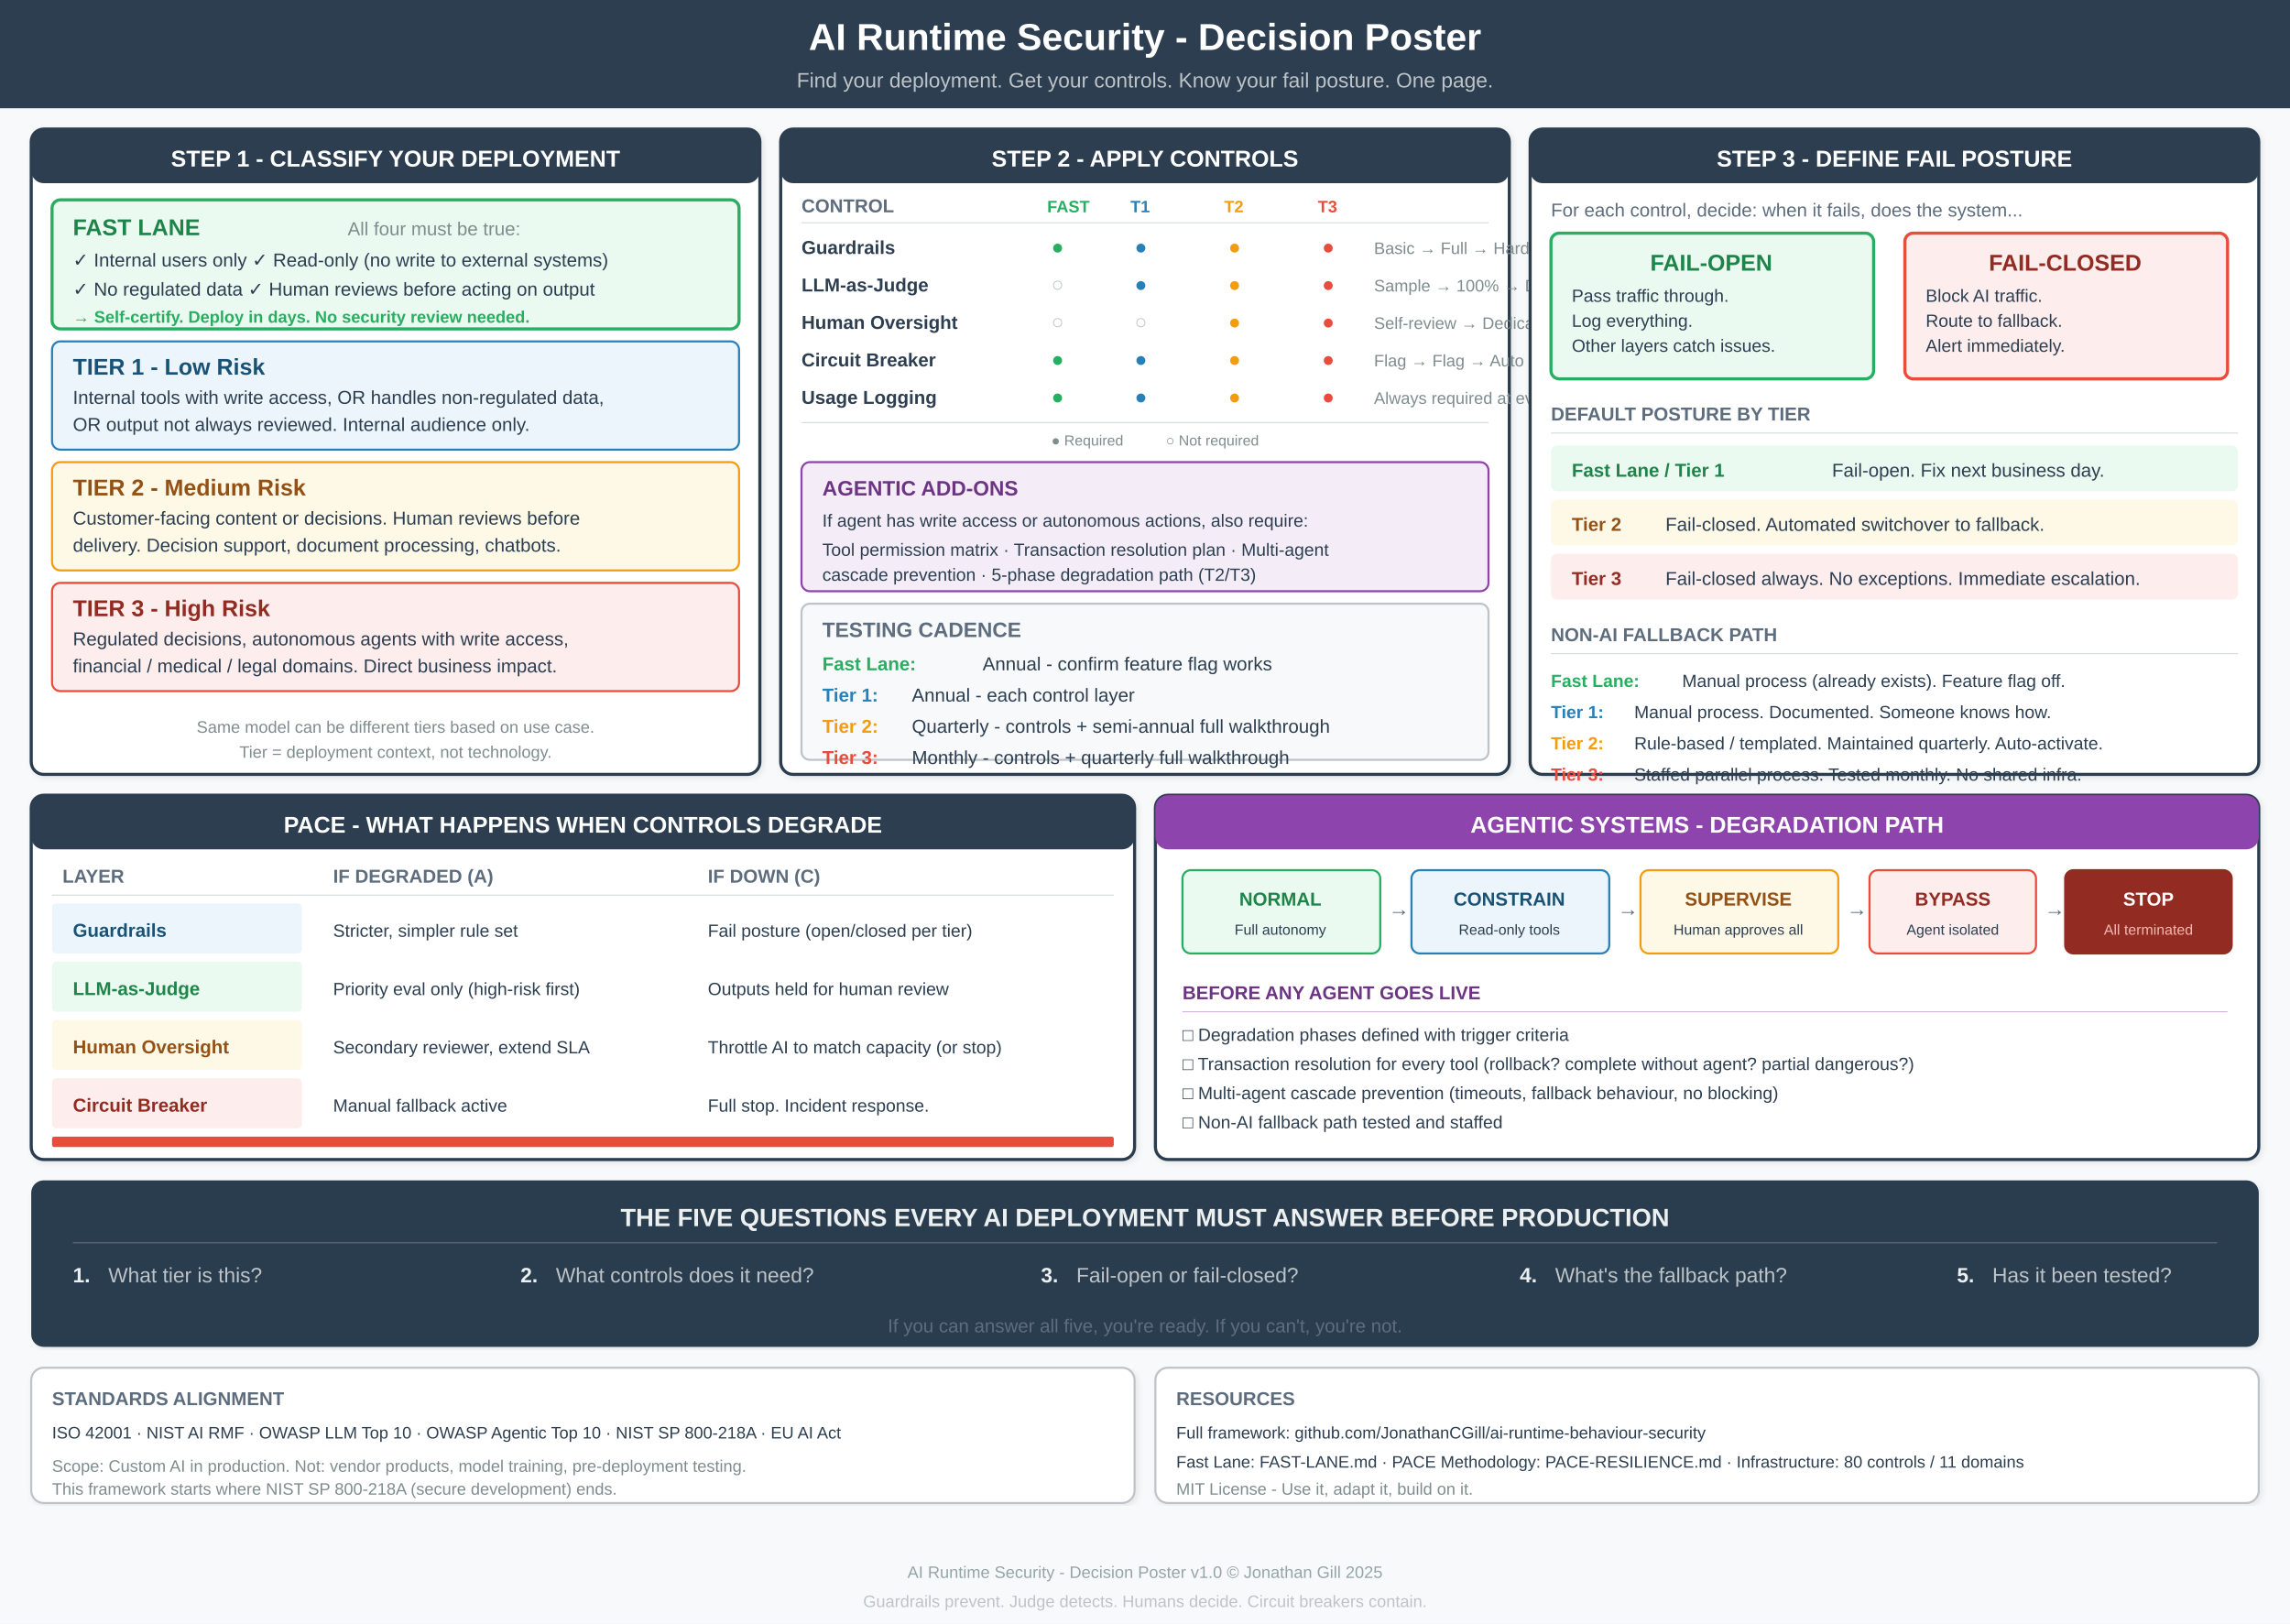
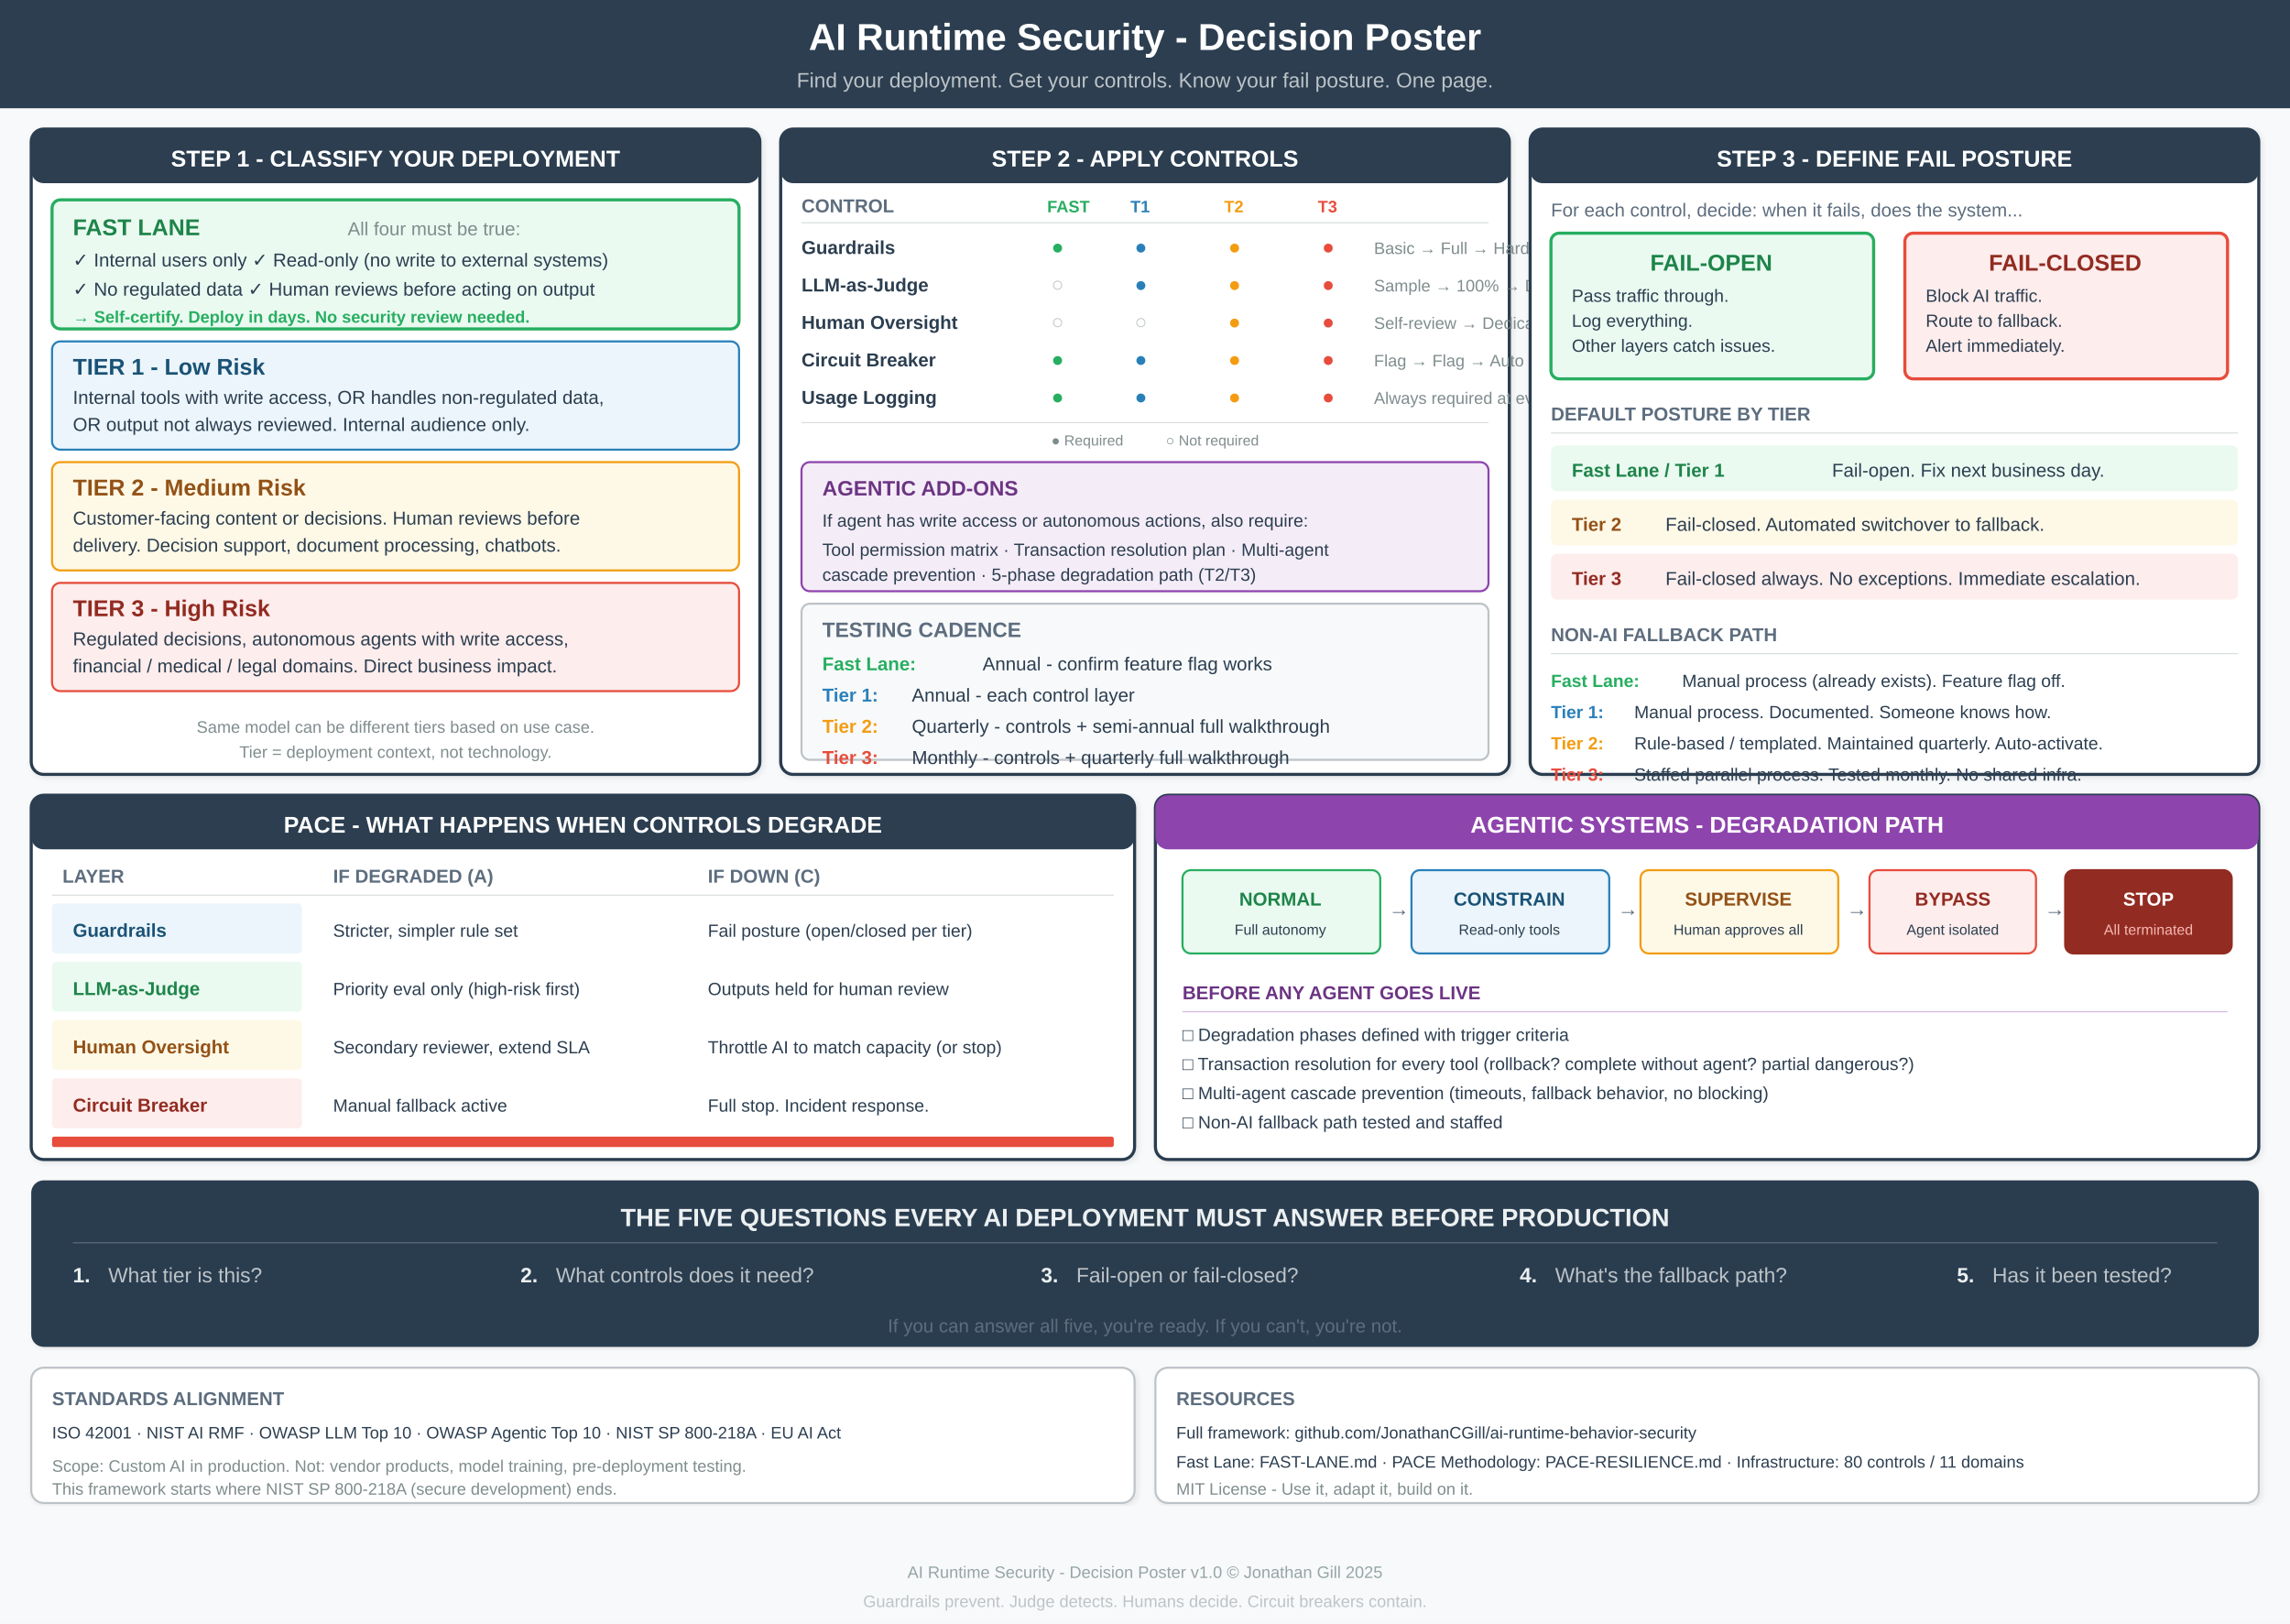
<svg xmlns="http://www.w3.org/2000/svg" width="1100" height="780" viewBox="0 0 1100 780" font-family="Arial, Helvetica, sans-serif">
  <defs>
    <filter id="shadow" x="-1%" y="-1%" width="102%" height="103%">
      <feDropShadow dx="1" dy="1" stdDeviation="1.5" flood-opacity="0.08" />
    </filter>
  </defs>
  <rect width="1100" height="780" fill="#f8f9fa" rx="0" />
  <rect x="0" y="0" width="1100" height="52" fill="#2c3e50" />
  <text x="550" y="24" text-anchor="middle" font-size="18" font-weight="bold" fill="#fff">AI Runtime Security - Decision Poster</text>
  <text x="550" y="42" text-anchor="middle" font-size="10" fill="#bdc3c7">Find your deployment. Get your controls. Know your fail posture. One page.</text>
  <rect x="15" y="62" width="350" height="310" rx="6" fill="#fff" stroke="#2c3e50" stroke-width="1.5" filter="url(#shadow)" />
  <rect x="15" y="62" width="350" height="26" rx="6" fill="#2c3e50" />
  <text x="190" y="80" text-anchor="middle" font-size="11" font-weight="bold" fill="#fff">STEP 1 - CLASSIFY YOUR DEPLOYMENT</text>
  <rect x="25" y="96" width="330" height="62" rx="4" fill="#eafaf1" stroke="#27ae60" stroke-width="1.5" />
  <text x="35" y="113" font-size="11" font-weight="bold" fill="#1e8449">FAST LANE</text>
  <text x="167" y="113" font-size="9" fill="#7f8c8d">All four must be true:</text>
  <text x="35" y="128" font-size="9" fill="#2c3e50">✓ Internal users only   ✓ Read-only (no write to external systems)</text>
  <text x="35" y="142" font-size="9" fill="#2c3e50">✓ No regulated data      ✓ Human reviews before acting on output</text>
  <text x="35" y="155" font-size="8" fill="#27ae60" font-weight="bold">→ Self-certify. Deploy in days. No security review needed.</text>
  <rect x="25" y="164" width="330" height="52" rx="4" fill="#ebf5fb" stroke="#2980b9" stroke-width="1" />
  <text x="35" y="180" font-size="11" font-weight="bold" fill="#1a5276">TIER 1 - Low Risk</text>
  <text x="35" y="194" font-size="9" fill="#2c3e50">Internal tools with write access, OR handles non-regulated data,</text>
  <text x="35" y="207" font-size="9" fill="#2c3e50">OR output not always reviewed. Internal audience only.</text>
  <rect x="25" y="222" width="330" height="52" rx="4" fill="#fef9e7" stroke="#f39c12" stroke-width="1" />
  <text x="35" y="238" font-size="11" font-weight="bold" fill="#935116">TIER 2 - Medium Risk</text>
  <text x="35" y="252" font-size="9" fill="#2c3e50">Customer-facing content or decisions. Human reviews before</text>
  <text x="35" y="265" font-size="9" fill="#2c3e50">delivery. Decision support, document processing, chatbots.</text>
  <rect x="25" y="280" width="330" height="52" rx="4" fill="#fdedec" stroke="#e74c3c" stroke-width="1" />
  <text x="35" y="296" font-size="11" font-weight="bold" fill="#922b21">TIER 3 - High Risk</text>
  <text x="35" y="310" font-size="9" fill="#2c3e50">Regulated decisions, autonomous agents with write access,</text>
  <text x="35" y="323" font-size="9" fill="#2c3e50">financial / medical / legal domains. Direct business impact.</text>
  <text x="190" y="352" text-anchor="middle" font-size="8" fill="#7f8c8d">Same model can be different tiers based on use case.</text>
  <text x="190" y="364" text-anchor="middle" font-size="8" fill="#7f8c8d">Tier = deployment context, not technology.</text>
  <rect x="375" y="62" width="350" height="310" rx="6" fill="#fff" stroke="#2c3e50" stroke-width="1.5" filter="url(#shadow)" />
  <rect x="375" y="62" width="350" height="26" rx="6" fill="#2c3e50" />
  <text x="550" y="80" text-anchor="middle" font-size="11" font-weight="bold" fill="#fff">STEP 2 - APPLY CONTROLS</text>
  <text x="385" y="102" font-size="9" font-weight="bold" fill="#5d6d7e">CONTROL</text>
  <text x="503" y="102" font-size="8" font-weight="bold" fill="#27ae60">FAST</text>
  <text x="543" y="102" font-size="8" font-weight="bold" fill="#2980b9">T1</text>
  <text x="588" y="102" font-size="8" font-weight="bold" fill="#f39c12">T2</text>
  <text x="633" y="102" font-size="8" font-weight="bold" fill="#e74c3c">T3</text>
  <line x1="385" y1="107" x2="715" y2="107" stroke="#d5dbdb" stroke-width="0.5" />
  <text x="385" y="122" font-size="9" font-weight="bold" fill="#2c3e50">Guardrails</text>
  <text x="505" y="122" font-size="10" fill="#27ae60">●</text>
  <text x="545" y="122" font-size="10" fill="#2980b9">●</text>
  <text x="590" y="122" font-size="10" fill="#f39c12">●</text>
  <text x="635" y="122" font-size="10" fill="#e74c3c">●</text>
  <text x="660" y="122" font-size="8" fill="#7f8c8d">Basic → Full → Hardened</text>
  <text x="385" y="140" font-size="9" font-weight="bold" fill="#2c3e50">LLM-as-Judge</text>
  <text x="505" y="140" font-size="10" fill="#bdc3c7">○</text>
  <text x="545" y="140" font-size="10" fill="#2980b9">●</text>
  <text x="590" y="140" font-size="10" fill="#f39c12">●</text>
  <text x="635" y="140" font-size="10" fill="#e74c3c">●</text>
  <text x="660" y="140" font-size="8" fill="#7f8c8d">Sample → 100% → Dual-model</text>
  <text x="385" y="158" font-size="9" font-weight="bold" fill="#2c3e50">Human Oversight</text>
  <text x="505" y="158" font-size="10" fill="#bdc3c7">○</text>
  <text x="545" y="158" font-size="10" fill="#bdc3c7">○</text>
  <text x="590" y="158" font-size="10" fill="#f39c12">●</text>
  <text x="635" y="158" font-size="10" fill="#e74c3c">●</text>
  <text x="660" y="158" font-size="8" fill="#7f8c8d">Self-review → Dedicated → Expert</text>
  <text x="385" y="176" font-size="9" font-weight="bold" fill="#2c3e50">Circuit Breaker</text>
  <text x="505" y="176" font-size="10" fill="#27ae60">●</text>
  <text x="545" y="176" font-size="10" fill="#2980b9">●</text>
  <text x="590" y="176" font-size="10" fill="#f39c12">●</text>
  <text x="635" y="176" font-size="10" fill="#e74c3c">●</text>
  <text x="660" y="176" font-size="8" fill="#7f8c8d">Flag → Flag → Auto → Auto+staff</text>
  <text x="385" y="194" font-size="9" font-weight="bold" fill="#2c3e50">Usage Logging</text>
  <text x="505" y="194" font-size="10" fill="#27ae60">●</text>
  <text x="545" y="194" font-size="10" fill="#2980b9">●</text>
  <text x="590" y="194" font-size="10" fill="#f39c12">●</text>
  <text x="635" y="194" font-size="10" fill="#e74c3c">●</text>
  <text x="660" y="194" font-size="8" fill="#7f8c8d">Always required at every tier</text>
  <line x1="385" y1="203" x2="715" y2="203" stroke="#d5dbdb" stroke-width="0.5" />
  <text x="505" y="214" font-size="7" fill="#7f8c8d">● Required</text>
  <text x="560" y="214" font-size="7" fill="#7f8c8d">○ Not required</text>
  <rect x="385" y="222" width="330" height="62" rx="4" fill="#f4ecf7" stroke="#8e44ad" stroke-width="1" />
  <text x="395" y="238" font-size="10" font-weight="bold" fill="#6c3483">AGENTIC ADD-ONS</text>
  <text x="395" y="253" font-size="8.5" fill="#2c3e50">If agent has write access or autonomous actions, also require:</text>
  <text x="395" y="267" font-size="8.5" fill="#2c3e50">Tool permission matrix · Transaction resolution plan · Multi-agent</text>
  <text x="395" y="279" font-size="8.5" fill="#2c3e50">cascade prevention · 5-phase degradation path (T2/T3)</text>
  <rect x="385" y="290" width="330" height="75" rx="4" fill="#f8f9fa" stroke="#bdc3c7" stroke-width="1" />
  <text x="395" y="306" font-size="10" font-weight="bold" fill="#5d6d7e">TESTING CADENCE</text>
  <text x="395" y="322" font-size="9" fill="#27ae60" font-weight="bold">Fast Lane:</text>
  <text x="472" y="322" font-size="9" fill="#2c3e50">Annual - confirm feature flag works</text>
  <text x="395" y="337" font-size="9" fill="#2980b9" font-weight="bold">Tier 1:</text>
  <text x="438" y="337" font-size="9" fill="#2c3e50">Annual - each control layer</text>
  <text x="395" y="352" font-size="9" fill="#f39c12" font-weight="bold">Tier 2:</text>
  <text x="438" y="352" font-size="9" fill="#2c3e50">Quarterly - controls + semi-annual full walkthrough</text>
  <text x="395" y="367" font-size="9" fill="#e74c3c" font-weight="bold">Tier 3:</text>
  <text x="438" y="367" font-size="9" fill="#2c3e50">Monthly - controls + quarterly full walkthrough</text>
  <rect x="735" y="62" width="350" height="310" rx="6" fill="#fff" stroke="#2c3e50" stroke-width="1.5" filter="url(#shadow)" />
  <rect x="735" y="62" width="350" height="26" rx="6" fill="#2c3e50" />
  <text x="910" y="80" text-anchor="middle" font-size="11" font-weight="bold" fill="#fff">STEP 3 - DEFINE FAIL POSTURE</text>
  <text x="745" y="104" font-size="9" fill="#5d6d7e">For each control, decide: when it fails, does the system...</text>
  <rect x="745" y="112" width="155" height="70" rx="4" fill="#eafaf1" stroke="#27ae60" stroke-width="1.5" />
  <text x="822" y="130" text-anchor="middle" font-size="11" font-weight="bold" fill="#1e8449">FAIL-OPEN</text>
  <text x="755" y="145" font-size="8.5" fill="#2c3e50">Pass traffic through.</text>
  <text x="755" y="157" font-size="8.5" fill="#2c3e50">Log everything.</text>
  <text x="755" y="169" font-size="8.5" fill="#2c3e50">Other layers catch issues.</text>
  <rect x="915" y="112" width="155" height="70" rx="4" fill="#fdedec" stroke="#e74c3c" stroke-width="1.5" />
  <text x="992" y="130" text-anchor="middle" font-size="11" font-weight="bold" fill="#922b21">FAIL-CLOSED</text>
  <text x="925" y="145" font-size="8.5" fill="#2c3e50">Block AI traffic.</text>
  <text x="925" y="157" font-size="8.5" fill="#2c3e50">Route to fallback.</text>
  <text x="925" y="169" font-size="8.5" fill="#2c3e50">Alert immediately.</text>
  <text x="745" y="202" font-size="9" font-weight="bold" fill="#5d6d7e">DEFAULT POSTURE BY TIER</text>
  <line x1="745" y1="208" x2="1075" y2="208" stroke="#d5dbdb" stroke-width="0.5" />
  <rect x="745" y="214" width="330" height="22" rx="3" fill="#eafaf1" />
  <text x="755" y="229" font-size="9" fill="#1e8449" font-weight="bold">Fast Lane / Tier 1</text>
  <text x="880" y="229" font-size="9" fill="#2c3e50">Fail-open. Fix next business day.</text>
  <rect x="745" y="240" width="330" height="22" rx="3" fill="#fef9e7" />
  <text x="755" y="255" font-size="9" fill="#935116" font-weight="bold">Tier 2</text>
  <text x="800" y="255" font-size="9" fill="#2c3e50">Fail-closed. Automated switchover to fallback.</text>
  <rect x="745" y="266" width="330" height="22" rx="3" fill="#fdedec" />
  <text x="755" y="281" font-size="9" fill="#922b21" font-weight="bold">Tier 3</text>
  <text x="800" y="281" font-size="9" fill="#2c3e50">Fail-closed always. No exceptions. Immediate escalation.</text>
  <text x="745" y="308" font-size="9" font-weight="bold" fill="#5d6d7e">NON-AI FALLBACK PATH</text>
  <line x1="745" y1="314" x2="1075" y2="314" stroke="#d5dbdb" stroke-width="0.5" />
  <text x="745" y="330" font-size="8.5" fill="#27ae60" font-weight="bold">Fast Lane:</text>
  <text x="808" y="330" font-size="8.5" fill="#2c3e50">Manual process (already exists). Feature flag off.</text>
  <text x="745" y="345" font-size="8.5" fill="#2980b9" font-weight="bold">Tier 1:</text>
  <text x="785" y="345" font-size="8.5" fill="#2c3e50">Manual process. Documented. Someone knows how.</text>
  <text x="745" y="360" font-size="8.5" fill="#f39c12" font-weight="bold">Tier 2:</text>
  <text x="785" y="360" font-size="8.5" fill="#2c3e50">Rule-based / templated. Maintained quarterly. Auto-activate.</text>
  <text x="745" y="375" font-size="8.5" fill="#e74c3c" font-weight="bold">Tier 3:</text>
  <text x="785" y="375" font-size="8.5" fill="#2c3e50">Staffed parallel process. Tested monthly. No shared infra.</text>
  <rect x="15" y="382" width="530" height="175" rx="6" fill="#fff" stroke="#2c3e50" stroke-width="1.5" filter="url(#shadow)" />
  <rect x="15" y="382" width="530" height="26" rx="6" fill="#2c3e50" />
  <text x="280" y="400" text-anchor="middle" font-size="11" font-weight="bold" fill="#fff">PACE - WHAT HAPPENS WHEN CONTROLS DEGRADE</text>
  <text x="30" y="424" font-size="9" font-weight="bold" fill="#5d6d7e">LAYER</text>
  <text x="160" y="424" font-size="9" font-weight="bold" fill="#5d6d7e">IF DEGRADED (A)</text>
  <text x="340" y="424" font-size="9" font-weight="bold" fill="#5d6d7e">IF DOWN (C)</text>
  <line x1="25" y1="430" x2="535" y2="430" stroke="#d5dbdb" stroke-width="0.5" />
  <rect x="25" y="434" width="120" height="24" rx="2" fill="#ebf5fb" />
  <text x="35" y="450" font-size="9" font-weight="bold" fill="#1a5276">Guardrails</text>
  <text x="160" y="450" font-size="8.5" fill="#2c3e50">Stricter, simpler rule set</text>
  <text x="340" y="450" font-size="8.5" fill="#2c3e50">Fail posture (open/closed per tier)</text>
  <rect x="25" y="462" width="120" height="24" rx="2" fill="#eafaf1" />
  <text x="35" y="478" font-size="9" font-weight="bold" fill="#1e8449">LLM-as-Judge</text>
  <text x="160" y="478" font-size="8.5" fill="#2c3e50">Priority eval only (high-risk first)</text>
  <text x="340" y="478" font-size="8.5" fill="#2c3e50">Outputs held for human review</text>
  <rect x="25" y="490" width="120" height="24" rx="2" fill="#fef9e7" />
  <text x="35" y="506" font-size="9" font-weight="bold" fill="#935116">Human Oversight</text>
  <text x="160" y="506" font-size="8.5" fill="#2c3e50">Secondary reviewer, extend SLA</text>
  <text x="340" y="506" font-size="8.5" fill="#2c3e50">Throttle AI to match capacity (or stop)</text>
  <rect x="25" y="518" width="120" height="24" rx="2" fill="#fdedec" />
  <text x="35" y="534" font-size="9" font-weight="bold" fill="#922b21">Circuit Breaker</text>
  <text x="160" y="534" font-size="8.5" fill="#2c3e50">Manual fallback active</text>
  <text x="340" y="534" font-size="8.5" fill="#2c3e50">Full stop. Incident response.</text>
  <rect x="25" y="546" width="510" height="5" rx="1" fill="#e74c3c" />
  <rect x="555" y="382" width="530" height="175" rx="6" fill="#fff" stroke="#2c3e50" stroke-width="1.5" filter="url(#shadow)" />
  <rect x="555" y="382" width="530" height="26" rx="6" fill="#8e44ad" />
  <text x="820" y="400" text-anchor="middle" font-size="11" font-weight="bold" fill="#fff">AGENTIC SYSTEMS - DEGRADATION PATH</text>
  <rect x="568" y="418" width="95" height="40" rx="4" fill="#eafaf1" stroke="#27ae60" stroke-width="1" />
  <text x="615" y="435" text-anchor="middle" font-size="9" font-weight="bold" fill="#1e8449">NORMAL</text>
  <text x="615" y="449" text-anchor="middle" font-size="7" fill="#2c3e50">Full autonomy</text>
  <text x="667" y="440" font-size="10" fill="#5d6d7e">→</text>
  <rect x="678" y="418" width="95" height="40" rx="4" fill="#ebf5fb" stroke="#2980b9" stroke-width="1" />
  <text x="725" y="435" text-anchor="middle" font-size="9" font-weight="bold" fill="#1a5276">CONSTRAIN</text>
  <text x="725" y="449" text-anchor="middle" font-size="7" fill="#2c3e50">Read-only tools</text>
  <text x="777" y="440" font-size="10" fill="#5d6d7e">→</text>
  <rect x="788" y="418" width="95" height="40" rx="4" fill="#fef9e7" stroke="#f39c12" stroke-width="1" />
  <text x="835" y="435" text-anchor="middle" font-size="9" font-weight="bold" fill="#935116">SUPERVISE</text>
  <text x="835" y="449" text-anchor="middle" font-size="7" fill="#2c3e50">Human approves all</text>
  <text x="887" y="440" font-size="10" fill="#5d6d7e">→</text>
  <rect x="898" y="418" width="80" height="40" rx="4" fill="#fdedec" stroke="#e74c3c" stroke-width="1" />
  <text x="938" y="435" text-anchor="middle" font-size="9" font-weight="bold" fill="#922b21">BYPASS</text>
  <text x="938" y="449" text-anchor="middle" font-size="7" fill="#2c3e50">Agent isolated</text>
  <text x="982" y="440" font-size="10" fill="#5d6d7e">→</text>
  <rect x="992" y="418" width="80" height="40" rx="4" fill="#922b21" stroke="#922b21" stroke-width="1" />
  <text x="1032" y="435" text-anchor="middle" font-size="9" font-weight="bold" fill="#fff">STOP</text>
  <text x="1032" y="449" text-anchor="middle" font-size="7" fill="#f5b7b1">All terminated</text>
  <text x="568" y="480" font-size="9" font-weight="bold" fill="#6c3483">BEFORE ANY AGENT GOES LIVE</text>
  <line x1="568" y1="486" x2="1070" y2="486" stroke="#d2b4de" stroke-width="0.5" />
  <text x="568" y="500" font-size="8.5" fill="#2c3e50">□ Degradation phases defined with trigger criteria</text>
  <text x="568" y="514" font-size="8.5" fill="#2c3e50">□ Transaction resolution for every tool (rollback? complete without agent? partial dangerous?)</text>
-   <text x="568" y="528" font-size="8.5" fill="#2c3e50">□ Multi-agent cascade prevention (timeouts, fallback behaviour, no blocking)</text>
+   <text x="568" y="528" font-size="8.5" fill="#2c3e50">□ Multi-agent cascade prevention (timeouts, fallback behavior, no blocking)</text>
  <text x="568" y="542" font-size="8.5" fill="#2c3e50">□ Non-AI fallback path tested and staffed</text>
  <rect x="15" y="567" width="1070" height="80" rx="6" fill="#2c3e50" filter="url(#shadow)" />
  <text x="550" y="589" text-anchor="middle" font-size="12" font-weight="bold" fill="#ecf0f1">THE FIVE QUESTIONS EVERY AI DEPLOYMENT MUST ANSWER BEFORE PRODUCTION</text>
  <line x1="35" y1="597" x2="1065" y2="597" stroke="#5d6d7e" stroke-width="0.5" />
  <text x="35" y="616" font-size="10" fill="#ecf0f1" font-weight="bold">1.</text>
  <text x="52" y="616" font-size="10" fill="#bdc3c7">What tier is this?</text>
  <text x="250" y="616" font-size="10" fill="#ecf0f1" font-weight="bold">2.</text>
  <text x="267" y="616" font-size="10" fill="#bdc3c7">What controls does it need?</text>
  <text x="500" y="616" font-size="10" fill="#ecf0f1" font-weight="bold">3.</text>
  <text x="517" y="616" font-size="10" fill="#bdc3c7">Fail-open or fail-closed?</text>
  <text x="730" y="616" font-size="10" fill="#ecf0f1" font-weight="bold">4.</text>
  <text x="747" y="616" font-size="10" fill="#bdc3c7">What's the fallback path?</text>
  <text x="940" y="616" font-size="10" fill="#ecf0f1" font-weight="bold">5.</text>
  <text x="957" y="616" font-size="10" fill="#bdc3c7">Has it been tested?</text>
  <text x="550" y="640" text-anchor="middle" font-size="9" fill="#5d6d7e">If you can answer all five, you're ready. If you can't, you're not.</text>
  <rect x="15" y="657" width="530" height="65" rx="6" fill="#fff" stroke="#bdc3c7" stroke-width="1" filter="url(#shadow)" />
  <text x="25" y="675" font-size="9" font-weight="bold" fill="#5d6d7e">STANDARDS ALIGNMENT</text>
  <text x="25" y="691" font-size="8" fill="#2c3e50">ISO 42001 · NIST AI RMF · OWASP LLM Top 10 · OWASP Agentic Top 10 · NIST SP 800-218A · EU AI Act</text>
  <text x="25" y="707" font-size="8" fill="#7f8c8d">Scope: Custom AI in production. Not: vendor products, model training, pre-deployment testing.</text>
  <text x="25" y="718" font-size="8" fill="#7f8c8d">This framework starts where NIST SP 800-218A (secure development) ends.</text>
  <rect x="555" y="657" width="530" height="65" rx="6" fill="#fff" stroke="#bdc3c7" stroke-width="1" filter="url(#shadow)" />
  <text x="565" y="675" font-size="9" font-weight="bold" fill="#5d6d7e">RESOURCES</text>
-   <text x="565" y="691" font-size="8" fill="#2c3e50">Full framework: github.com/JonathanCGill/ai-runtime-behaviour-security</text>
+   <text x="565" y="691" font-size="8" fill="#2c3e50">Full framework: github.com/JonathanCGill/ai-runtime-behavior-security</text>
  <text x="565" y="705" font-size="8" fill="#2c3e50">Fast Lane: FAST-LANE.md · PACE Methodology: PACE-RESILIENCE.md · Infrastructure: 80 controls / 11 domains</text>
  <text x="565" y="718" font-size="8" fill="#7f8c8d">MIT License - Use it, adapt it, build on it.</text>
  <text x="550" y="758" text-anchor="middle" font-size="8" fill="#95a5a6">AI Runtime Security - Decision Poster v1.0 © Jonathan Gill 2025</text>
  <text x="550" y="772" text-anchor="middle" font-size="8" fill="#bdc3c7">Guardrails prevent. Judge detects. Humans decide. Circuit breakers contain.</text>
</svg>
